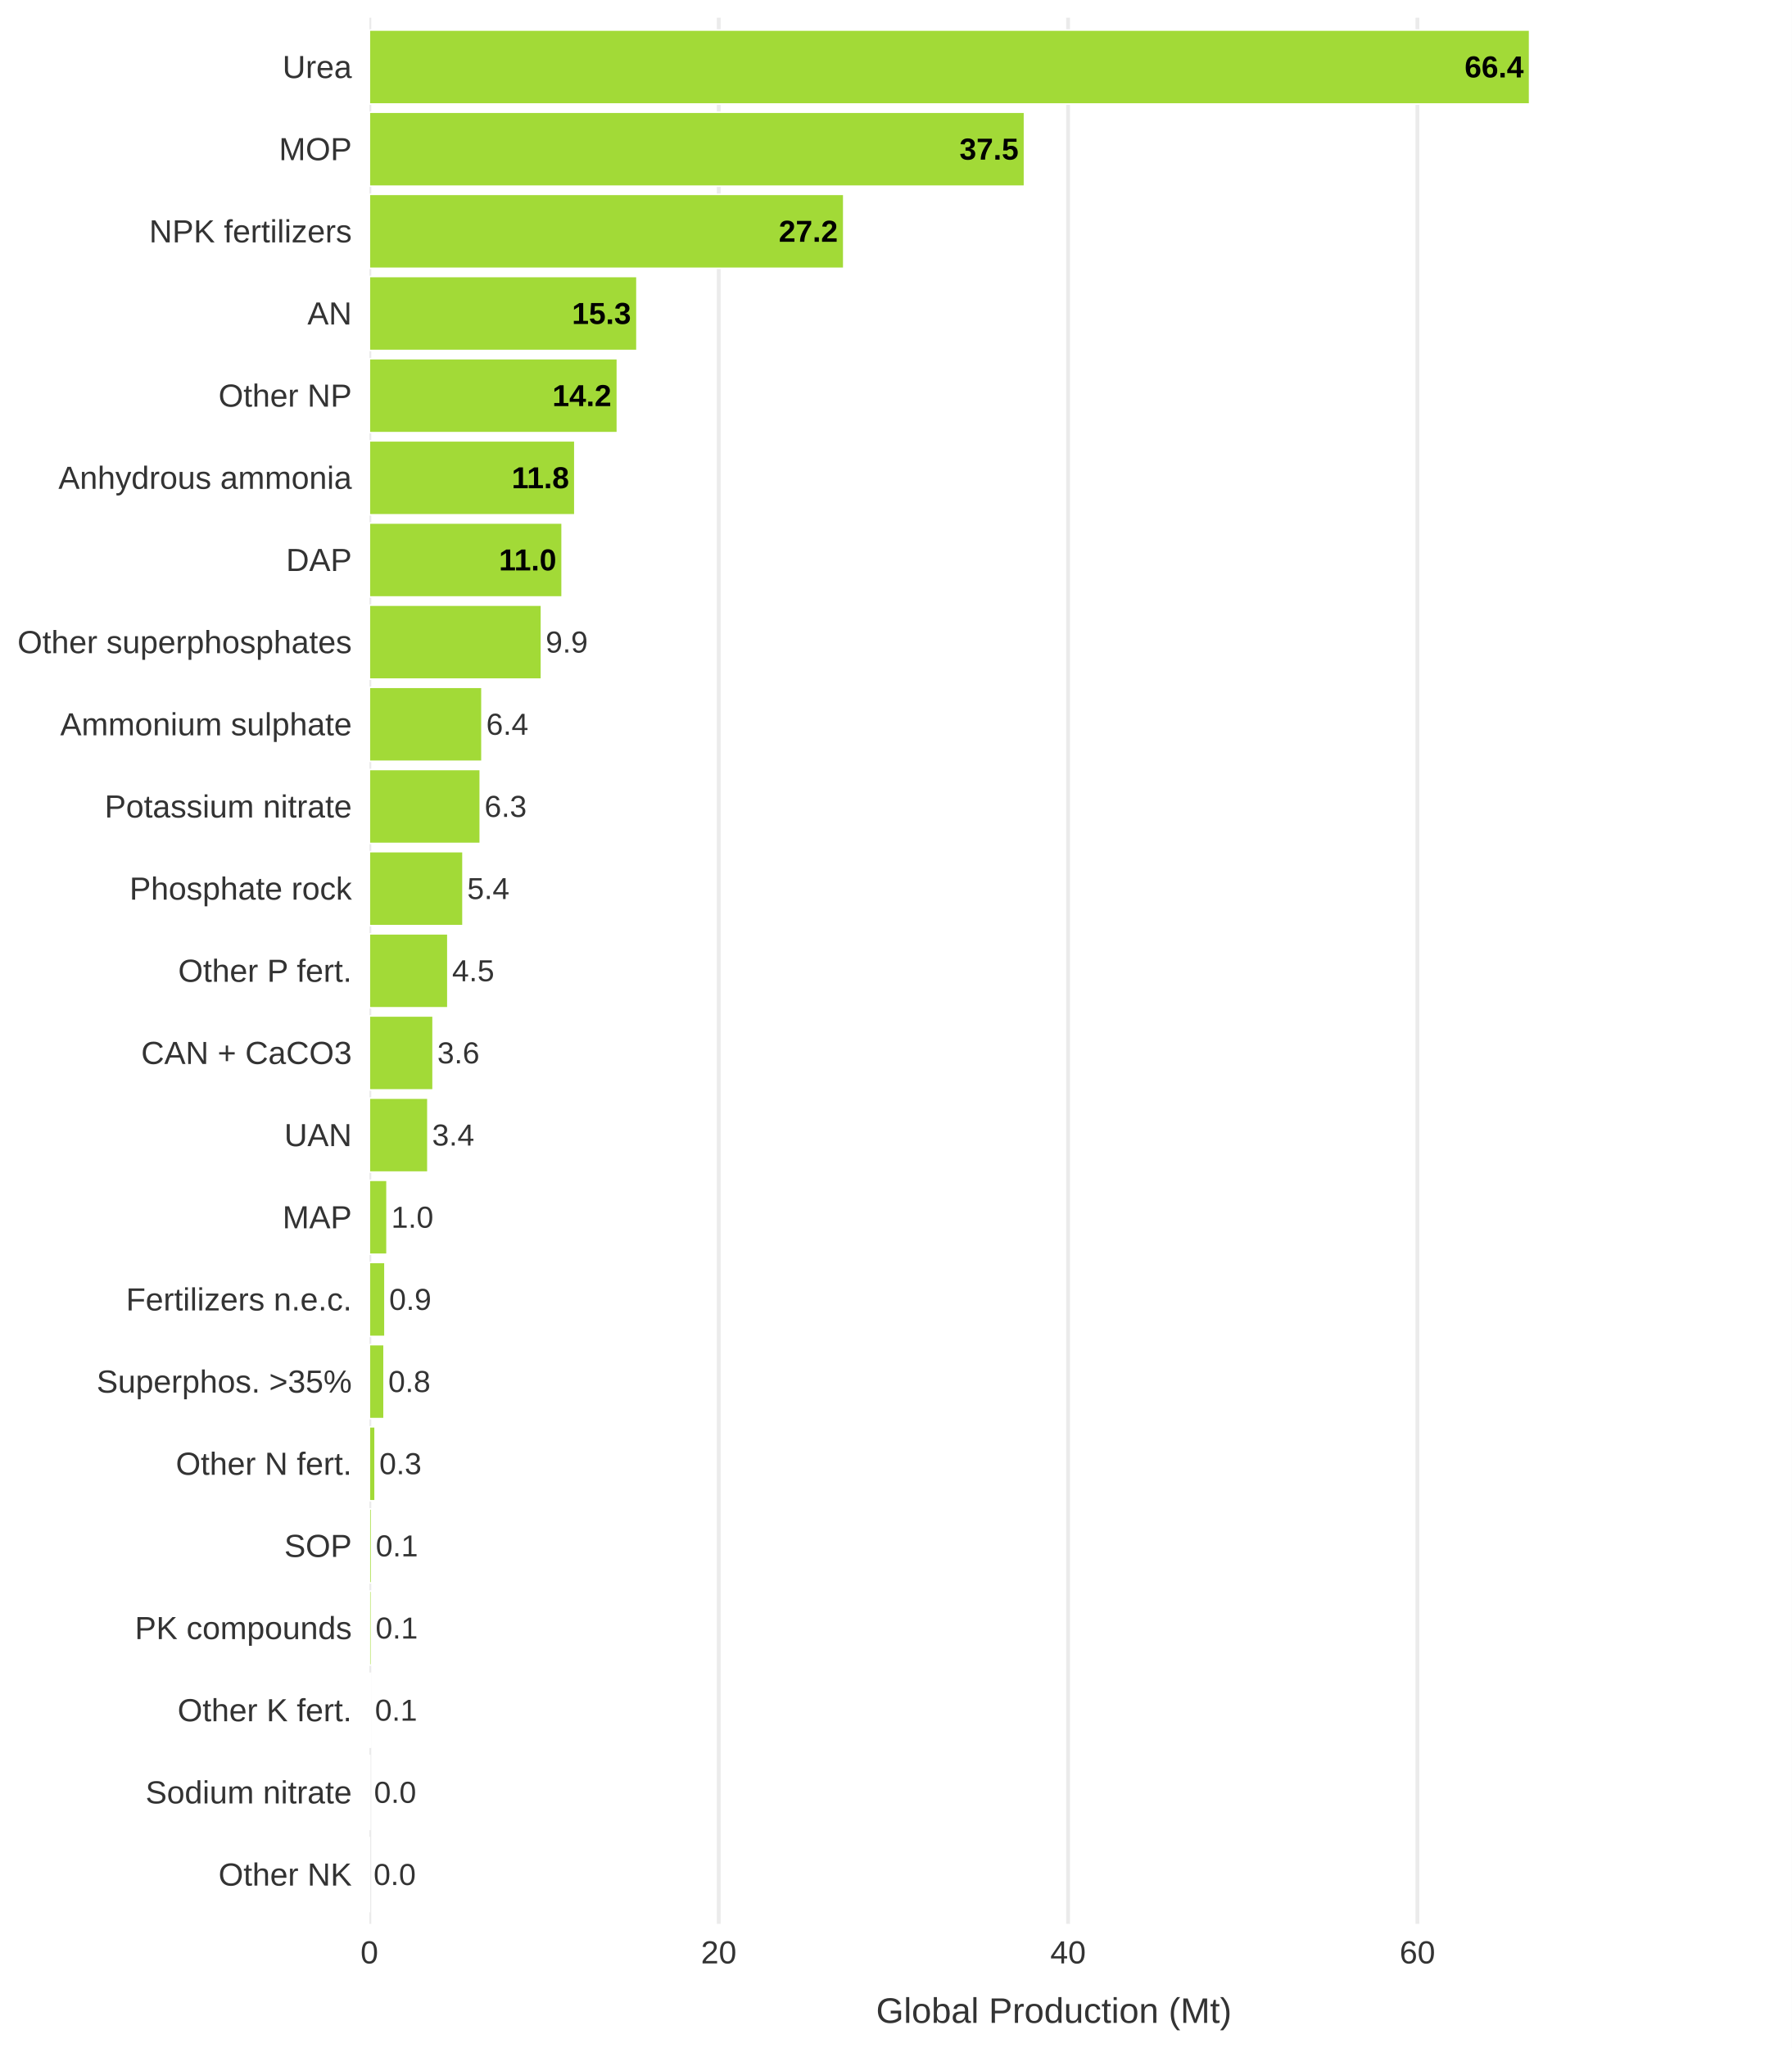
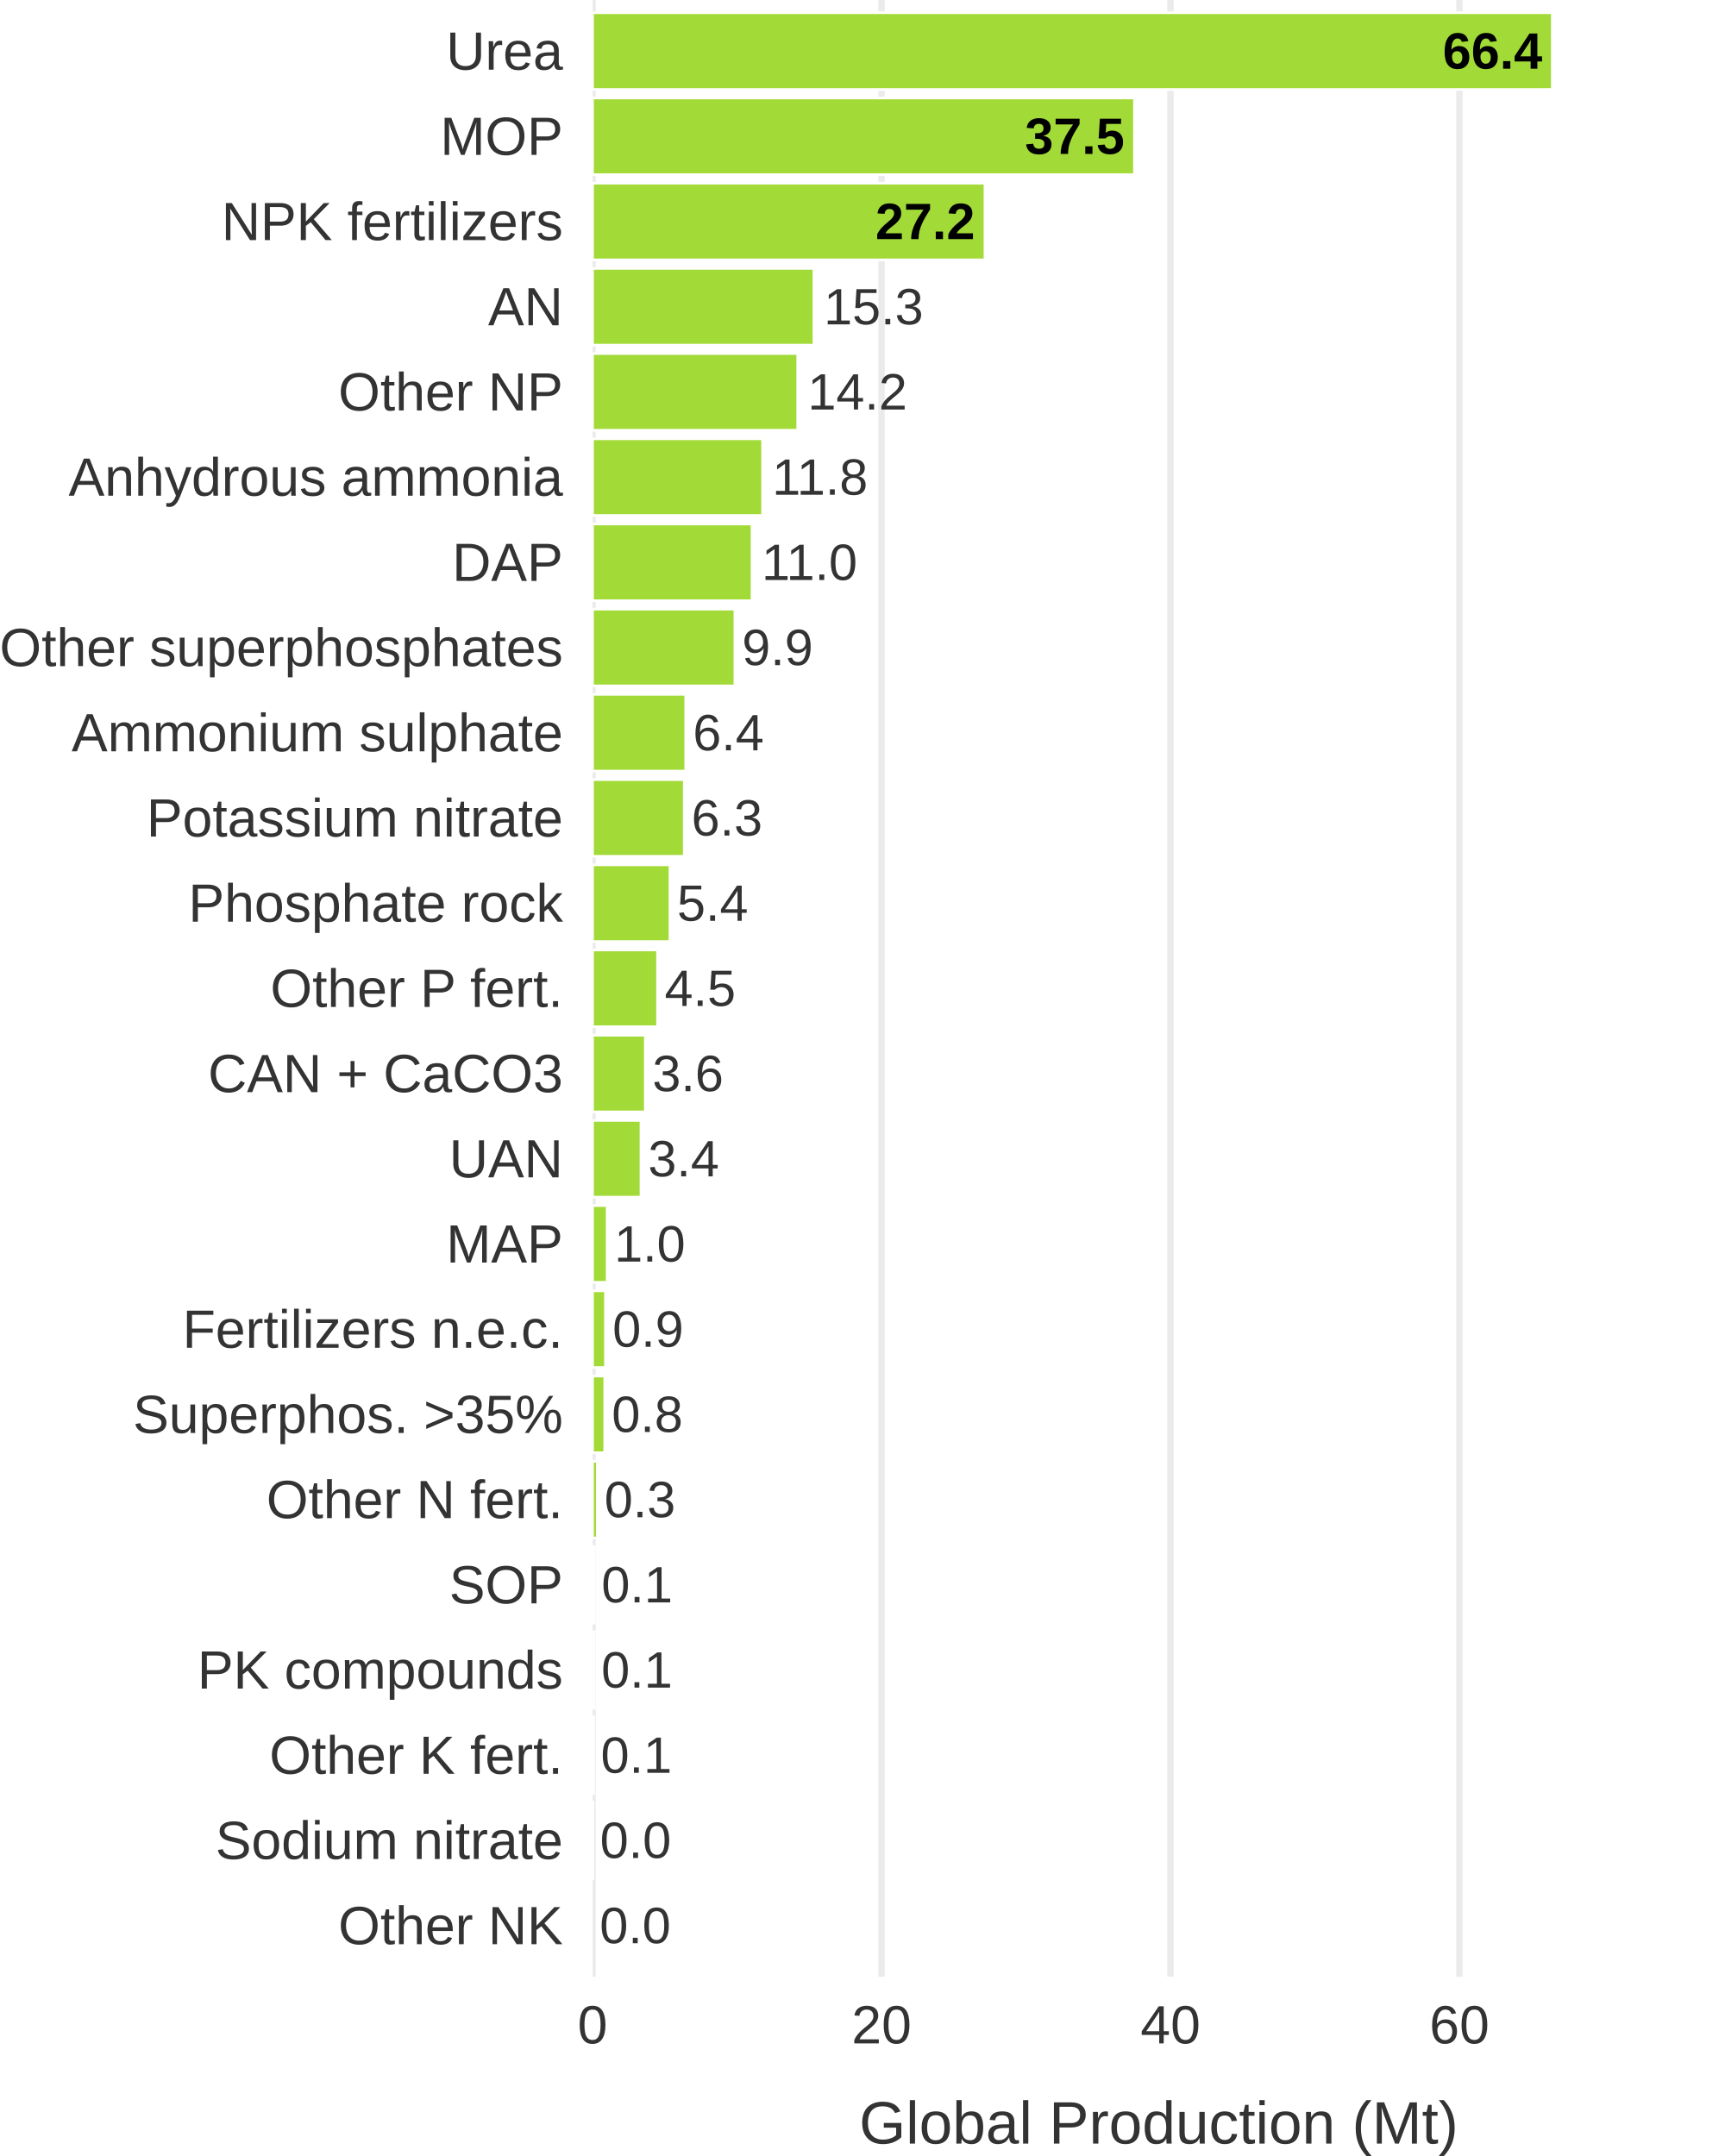
- <svg xmlns="http://www.w3.org/2000/svg" width="504.00pt" height="576.00pt" viewBox="0 0 504.00 576.00">
+ <svg xmlns="http://www.w3.org/2000/svg" width="288.00pt" height="360.00pt" viewBox="0 0 288.00 360.00">
  <g class="svglite">
    <defs>
      <style type="text/css">
    .svglite line, .svglite polyline, .svglite polygon, .svglite path, .svglite rect, .svglite circle {
      fill: none;
      stroke: #000000;
      stroke-linecap: round;
      stroke-linejoin: round;
      stroke-miterlimit: 10.00;
    }
    .svglite text {
      white-space: pre;
    }
    .svglite g.glyphgroup path {
      fill: inherit;
      stroke: none;
    }
  </style>
    </defs>
    <rect width="100%" height="100%" style="stroke: none; fill: #FFFFFF;" />
    <defs>
-       <clipPath id="cpMC4wMHw1MDQuMDB8MC4wMHw1NzYuMDA=">
-         <rect x="0.00" y="0.00" width="504.00" height="576.00" />
+       <clipPath id="cpMC4wMHwyODguMDB8MC4wMHwzNjAuMDA=">
+         <rect x="0.00" y="0.00" width="288.00" height="360.00" />
      </clipPath>
    </defs>
-     <g clip-path="url(#cpMC4wMHw1MDQuMDB8MC4wMHw1NzYuMDA=)">
-       <rect x="0.00" y="0.00" width="504.00" height="576.00" style="stroke-width: 1.07; stroke: none; fill: #FFFFFF;" />
+     <g clip-path="url(#cpMC4wMHwyODguMDB8MC4wMHwzNjAuMDA=)">
+       <rect x="0.00" y="0.00" width="288.00" height="360.00" style="stroke-width: 1.07; stroke: none; fill: #FFFFFF;" />
    </g>
    <defs>
-       <clipPath id="cpMTAzLjkxfDQ4OS4wNnw0Ljk4fDU0MS4wOQ==">
-         <rect x="103.91" y="4.98" width="385.14" height="536.11" />
+       <clipPath id="cpOTguOTN8Mjg4LjAwfDAuMDB8MzMwLjA3">
+         <rect x="98.93" y="0" width="189.07" height="330.07" />
      </clipPath>
    </defs>
-     <g clip-path="url(#cpMTAzLjkxfDQ4OS4wNnw0Ljk4fDU0MS4wOQ==)">
-       <polyline points="103.91,541.09 103.91,4.98 " style="stroke-width: 1.07; stroke: #EBEBEB; stroke-linecap: butt;" />
-       <polyline points="202.19,541.09 202.19,4.98 " style="stroke-width: 1.07; stroke: #EBEBEB; stroke-linecap: butt;" />
-       <polyline points="300.47,541.09 300.47,4.98 " style="stroke-width: 1.07; stroke: #EBEBEB; stroke-linecap: butt;" />
-       <polyline points="398.74,541.09 398.74,4.98 " style="stroke-width: 1.07; stroke: #EBEBEB; stroke-linecap: butt;" />
-       <rect x="103.91" y="8.45" width="326.39" height="20.80" style="stroke-width: 0.43; stroke: #FFFFFF; stroke-linecap: butt; stroke-linejoin: miter; fill: #A2DA37;" />
-       <rect x="103.91" y="31.56" width="184.29" height="20.80" style="stroke-width: 0.43; stroke: #FFFFFF; stroke-linecap: butt; stroke-linejoin: miter; fill: #A2DA37;" />
-       <rect x="103.91" y="54.66" width="133.45" height="20.80" style="stroke-width: 0.43; stroke: #FFFFFF; stroke-linecap: butt; stroke-linejoin: miter; fill: #A2DA37;" />
-       <rect x="103.91" y="77.77" width="75.27" height="20.80" style="stroke-width: 0.43; stroke: #FFFFFF; stroke-linecap: butt; stroke-linejoin: miter; fill: #A2DA37;" />
-       <rect x="103.91" y="100.88" width="69.76" height="20.80" style="stroke-width: 0.43; stroke: #FFFFFF; stroke-linecap: butt; stroke-linejoin: miter; fill: #A2DA37;" />
-       <rect x="103.91" y="123.99" width="57.80" height="20.80" style="stroke-width: 0.43; stroke: #FFFFFF; stroke-linecap: butt; stroke-linejoin: miter; fill: #A2DA37;" />
-       <rect x="103.91" y="147.10" width="54.22" height="20.80" style="stroke-width: 0.43; stroke: #FFFFFF; stroke-linecap: butt; stroke-linejoin: miter; fill: #A2DA37;" />
-       <rect x="103.91" y="170.20" width="48.40" height="20.80" style="stroke-width: 0.43; stroke: #FFFFFF; stroke-linecap: butt; stroke-linejoin: miter; fill: #A2DA37;" />
-       <rect x="103.91" y="193.31" width="31.67" height="20.80" style="stroke-width: 0.43; stroke: #FFFFFF; stroke-linecap: butt; stroke-linejoin: miter; fill: #A2DA37;" />
-       <rect x="103.91" y="216.42" width="31.19" height="20.80" style="stroke-width: 0.43; stroke: #FFFFFF; stroke-linecap: butt; stroke-linejoin: miter; fill: #A2DA37;" />
-       <rect x="103.91" y="239.53" width="26.33" height="20.80" style="stroke-width: 0.43; stroke: #FFFFFF; stroke-linecap: butt; stroke-linejoin: miter; fill: #A2DA37;" />
-       <rect x="103.91" y="262.64" width="22.08" height="20.80" style="stroke-width: 0.43; stroke: #FFFFFF; stroke-linecap: butt; stroke-linejoin: miter; fill: #A2DA37;" />
-       <rect x="103.91" y="285.74" width="17.92" height="20.80" style="stroke-width: 0.43; stroke: #FFFFFF; stroke-linecap: butt; stroke-linejoin: miter; fill: #A2DA37;" />
-       <rect x="103.91" y="308.85" width="16.46" height="20.80" style="stroke-width: 0.43; stroke: #FFFFFF; stroke-linecap: butt; stroke-linejoin: miter; fill: #A2DA37;" />
-       <rect x="103.91" y="331.96" width="4.96" height="20.80" style="stroke-width: 0.43; stroke: #FFFFFF; stroke-linecap: butt; stroke-linejoin: miter; fill: #A2DA37;" />
-       <rect x="103.91" y="355.07" width="4.38" height="20.80" style="stroke-width: 0.43; stroke: #FFFFFF; stroke-linecap: butt; stroke-linejoin: miter; fill: #A2DA37;" />
-       <rect x="103.91" y="378.18" width="4.13" height="20.80" style="stroke-width: 0.43; stroke: #FFFFFF; stroke-linecap: butt; stroke-linejoin: miter; fill: #A2DA37;" />
-       <rect x="103.91" y="401.29" width="1.61" height="20.80" style="stroke-width: 0.43; stroke: #FFFFFF; stroke-linecap: butt; stroke-linejoin: miter; fill: #A2DA37;" />
-       <rect x="103.91" y="424.39" width="0.61" height="20.80" style="stroke-width: 0.43; stroke: #FFFFFF; stroke-linecap: butt; stroke-linejoin: miter; fill: #A2DA37;" />
-       <rect x="103.91" y="447.50" width="0.56" height="20.80" style="stroke-width: 0.43; stroke: #FFFFFF; stroke-linecap: butt; stroke-linejoin: miter; fill: #A2DA37;" />
-       <rect x="103.91" y="470.61" width="0.39" height="20.80" style="stroke-width: 0.43; stroke: #FFFFFF; stroke-linecap: butt; stroke-linejoin: miter; fill: #A2DA37;" />
-       <rect x="103.91" y="493.72" width="0.12" height="20.80" style="stroke-width: 0.43; stroke: #FFFFFF; stroke-linecap: butt; stroke-linejoin: miter; fill: #A2DA37;" />
-       <rect x="103.91" y="516.83" width="0.001" height="20.80" style="stroke-width: 0.43; stroke: #FFFFFF; stroke-linecap: butt; stroke-linejoin: miter; fill: #A2DA37;" />
-       <text x="428.64" y="21.78" text-anchor="end" style="font-size: 8.54px; font-weight: bold; font-family: &quot;Arimo&quot;;" textLength="16.62px" lengthAdjust="spacingAndGlyphs">66.4</text>
-       <text x="286.54" y="44.89" text-anchor="end" style="font-size: 8.54px; font-weight: bold; font-family: &quot;Arimo&quot;;" textLength="16.62px" lengthAdjust="spacingAndGlyphs">37.5</text>
-       <text x="235.70" y="68.00" text-anchor="end" style="font-size: 8.54px; font-weight: bold; font-family: &quot;Arimo&quot;;" textLength="16.62px" lengthAdjust="spacingAndGlyphs">27.2</text>
-       <text x="177.52" y="91.11" text-anchor="end" style="font-size: 8.54px; font-weight: bold; font-family: &quot;Arimo&quot;;" textLength="16.62px" lengthAdjust="spacingAndGlyphs">15.3</text>
-       <text x="172.01" y="114.22" text-anchor="end" style="font-size: 8.54px; font-weight: bold; font-family: &quot;Arimo&quot;;" textLength="16.62px" lengthAdjust="spacingAndGlyphs">14.2</text>
-       <text x="160.10" y="137.32" text-anchor="end" style="font-size: 8.54px; font-weight: bold; font-family: &quot;Arimo&quot;;" textLength="16.16px" lengthAdjust="spacingAndGlyphs">11.8</text>
-       <text x="156.52" y="160.43" text-anchor="end" style="font-size: 8.54px; font-weight: bold; font-family: &quot;Arimo&quot;;" textLength="16.16px" lengthAdjust="spacingAndGlyphs">11.0</text>
-       <text x="153.50" y="183.54" style="font-size: 8.54px;fill: #333333; font-family: &quot;Arimo&quot;;" textLength="11.88px" lengthAdjust="spacingAndGlyphs">9.9</text>
-       <text x="136.77" y="206.65" style="font-size: 8.54px;fill: #333333; font-family: &quot;Arimo&quot;;" textLength="11.88px" lengthAdjust="spacingAndGlyphs">6.4</text>
-       <text x="136.29" y="229.76" style="font-size: 8.54px;fill: #333333; font-family: &quot;Arimo&quot;;" textLength="11.88px" lengthAdjust="spacingAndGlyphs">6.3</text>
-       <text x="131.43" y="252.86" style="font-size: 8.54px;fill: #333333; font-family: &quot;Arimo&quot;;" textLength="11.88px" lengthAdjust="spacingAndGlyphs">5.4</text>
-       <text x="127.18" y="275.97" style="font-size: 8.54px;fill: #333333; font-family: &quot;Arimo&quot;;" textLength="11.88px" lengthAdjust="spacingAndGlyphs">4.5</text>
-       <text x="123.02" y="299.08" style="font-size: 8.54px;fill: #333333; font-family: &quot;Arimo&quot;;" textLength="11.88px" lengthAdjust="spacingAndGlyphs">3.6</text>
-       <text x="121.56" y="322.19" style="font-size: 8.54px;fill: #333333; font-family: &quot;Arimo&quot;;" textLength="11.88px" lengthAdjust="spacingAndGlyphs">3.4</text>
-       <text x="110.06" y="345.30" style="font-size: 8.54px;fill: #333333; font-family: &quot;Arimo&quot;;" textLength="11.88px" lengthAdjust="spacingAndGlyphs">1.0</text>
-       <text x="109.48" y="368.41" style="font-size: 8.54px;fill: #333333; font-family: &quot;Arimo&quot;;" textLength="11.88px" lengthAdjust="spacingAndGlyphs">0.9</text>
-       <text x="109.23" y="391.51" style="font-size: 8.54px;fill: #333333; font-family: &quot;Arimo&quot;;" textLength="11.88px" lengthAdjust="spacingAndGlyphs">0.8</text>
-       <text x="106.71" y="414.62" style="font-size: 8.54px;fill: #333333; font-family: &quot;Arimo&quot;;" textLength="11.88px" lengthAdjust="spacingAndGlyphs">0.3</text>
-       <text x="105.71" y="437.73" style="font-size: 8.54px;fill: #333333; font-family: &quot;Arimo&quot;;" textLength="11.88px" lengthAdjust="spacingAndGlyphs">0.1</text>
-       <text x="105.66" y="460.84" style="font-size: 8.54px;fill: #333333; font-family: &quot;Arimo&quot;;" textLength="11.88px" lengthAdjust="spacingAndGlyphs">0.1</text>
-       <text x="105.49" y="483.95" style="font-size: 8.54px;fill: #333333; font-family: &quot;Arimo&quot;;" textLength="11.88px" lengthAdjust="spacingAndGlyphs">0.1</text>
-       <text x="105.22" y="507.05" style="font-size: 8.54px;fill: #333333; font-family: &quot;Arimo&quot;;" textLength="11.88px" lengthAdjust="spacingAndGlyphs">0.0</text>
-       <text x="105.10" y="530.16" style="font-size: 8.54px;fill: #333333; font-family: &quot;Arimo&quot;;" textLength="11.88px" lengthAdjust="spacingAndGlyphs">0.0</text>
+     <g clip-path="url(#cpOTguOTN8Mjg4LjAwfDAuMDB8MzMwLjA3)">
+       <polyline points="98.93,330.07 98.93,0 " style="stroke-width: 1.07; stroke: #EBEBEB; stroke-linecap: butt;" />
+       <polyline points="147.18,330.07 147.18,0 " style="stroke-width: 1.07; stroke: #EBEBEB; stroke-linecap: butt;" />
+       <polyline points="195.42,330.07 195.42,0 " style="stroke-width: 1.07; stroke: #EBEBEB; stroke-linecap: butt;" />
+       <polyline points="243.66,330.07 243.66,0 " style="stroke-width: 1.07; stroke: #EBEBEB; stroke-linecap: butt;" />
+       <rect x="98.93" y="2.13" width="160.23" height="12.80" style="stroke-width: 0.43; stroke: #FFFFFF; stroke-linecap: butt; stroke-linejoin: miter; fill: #A2DA37;" />
+       <rect x="98.93" y="16.36" width="90.47" height="12.80" style="stroke-width: 0.43; stroke: #FFFFFF; stroke-linecap: butt; stroke-linejoin: miter; fill: #A2DA37;" />
+       <rect x="98.93" y="30.59" width="65.51" height="12.80" style="stroke-width: 0.43; stroke: #FFFFFF; stroke-linecap: butt; stroke-linejoin: miter; fill: #A2DA37;" />
+       <rect x="98.93" y="44.82" width="36.95" height="12.80" style="stroke-width: 0.43; stroke: #FFFFFF; stroke-linecap: butt; stroke-linejoin: miter; fill: #A2DA37;" />
+       <rect x="98.93" y="59.04" width="34.25" height="12.80" style="stroke-width: 0.43; stroke: #FFFFFF; stroke-linecap: butt; stroke-linejoin: miter; fill: #A2DA37;" />
+       <rect x="98.93" y="73.27" width="28.38" height="12.80" style="stroke-width: 0.43; stroke: #FFFFFF; stroke-linecap: butt; stroke-linejoin: miter; fill: #A2DA37;" />
+       <rect x="98.93" y="87.50" width="26.62" height="12.80" style="stroke-width: 0.43; stroke: #FFFFFF; stroke-linecap: butt; stroke-linejoin: miter; fill: #A2DA37;" />
+       <rect x="98.93" y="101.72" width="23.76" height="12.80" style="stroke-width: 0.43; stroke: #FFFFFF; stroke-linecap: butt; stroke-linejoin: miter; fill: #A2DA37;" />
+       <rect x="98.93" y="115.95" width="15.55" height="12.80" style="stroke-width: 0.43; stroke: #FFFFFF; stroke-linecap: butt; stroke-linejoin: miter; fill: #A2DA37;" />
+       <rect x="98.93" y="130.18" width="15.31" height="12.80" style="stroke-width: 0.43; stroke: #FFFFFF; stroke-linecap: butt; stroke-linejoin: miter; fill: #A2DA37;" />
+       <rect x="98.93" y="144.41" width="12.92" height="12.80" style="stroke-width: 0.43; stroke: #FFFFFF; stroke-linecap: butt; stroke-linejoin: miter; fill: #A2DA37;" />
+       <rect x="98.93" y="158.63" width="10.84" height="12.80" style="stroke-width: 0.43; stroke: #FFFFFF; stroke-linecap: butt; stroke-linejoin: miter; fill: #A2DA37;" />
+       <rect x="98.93" y="172.86" width="8.80" height="12.80" style="stroke-width: 0.43; stroke: #FFFFFF; stroke-linecap: butt; stroke-linejoin: miter; fill: #A2DA37;" />
+       <rect x="98.93" y="187.09" width="8.08" height="12.80" style="stroke-width: 0.43; stroke: #FFFFFF; stroke-linecap: butt; stroke-linejoin: miter; fill: #A2DA37;" />
+       <rect x="98.93" y="201.31" width="2.43" height="12.80" style="stroke-width: 0.43; stroke: #FFFFFF; stroke-linecap: butt; stroke-linejoin: miter; fill: #A2DA37;" />
+       <rect x="98.93" y="215.54" width="2.15" height="12.80" style="stroke-width: 0.43; stroke: #FFFFFF; stroke-linecap: butt; stroke-linejoin: miter; fill: #A2DA37;" />
+       <rect x="98.93" y="229.77" width="2.03" height="12.80" style="stroke-width: 0.43; stroke: #FFFFFF; stroke-linecap: butt; stroke-linejoin: miter; fill: #A2DA37;" />
+       <rect x="98.93" y="244.00" width="0.79" height="12.80" style="stroke-width: 0.43; stroke: #FFFFFF; stroke-linecap: butt; stroke-linejoin: miter; fill: #A2DA37;" />
+       <rect x="98.93" y="258.22" width="0.30" height="12.80" style="stroke-width: 0.43; stroke: #FFFFFF; stroke-linecap: butt; stroke-linejoin: miter; fill: #A2DA37;" />
+       <rect x="98.93" y="272.45" width="0.28" height="12.80" style="stroke-width: 0.43; stroke: #FFFFFF; stroke-linecap: butt; stroke-linejoin: miter; fill: #A2DA37;" />
+       <rect x="98.93" y="286.68" width="0.19" height="12.80" style="stroke-width: 0.43; stroke: #FFFFFF; stroke-linecap: butt; stroke-linejoin: miter; fill: #A2DA37;" />
+       <rect x="98.93" y="300.90" width="0.061" height="12.80" style="stroke-width: 0.43; stroke: #FFFFFF; stroke-linecap: butt; stroke-linejoin: miter; fill: #A2DA37;" />
+       <rect x="98.93" y="315.13" width="0" height="12.80" style="stroke-width: 0.43; stroke: #FFFFFF; stroke-linecap: butt; stroke-linejoin: miter; fill: #A2DA37;" />
+       <text x="257.50" y="11.47" text-anchor="end" style="font-size: 8.54px; font-weight: bold; font-family: &quot;Arimo&quot;;" textLength="16.62px" lengthAdjust="spacingAndGlyphs">66.4</text>
+       <text x="187.74" y="25.70" text-anchor="end" style="font-size: 8.54px; font-weight: bold; font-family: &quot;Arimo&quot;;" textLength="16.62px" lengthAdjust="spacingAndGlyphs">37.5</text>
+       <text x="162.78" y="39.93" text-anchor="end" style="font-size: 8.54px; font-weight: bold; font-family: &quot;Arimo&quot;;" textLength="16.62px" lengthAdjust="spacingAndGlyphs">27.2</text>
+       <text x="137.54" y="54.16" style="font-size: 8.54px;fill: #333333; font-family: &quot;Arimo&quot;;" textLength="16.62px" lengthAdjust="spacingAndGlyphs">15.3</text>
+       <text x="134.84" y="68.38" style="font-size: 8.54px;fill: #333333; font-family: &quot;Arimo&quot;;" textLength="16.62px" lengthAdjust="spacingAndGlyphs">14.2</text>
+       <text x="128.91" y="82.61" style="font-size: 8.54px;fill: #333333; font-family: &quot;Arimo&quot;;" textLength="15.98px" lengthAdjust="spacingAndGlyphs">11.8</text>
+       <text x="127.15" y="96.84" style="font-size: 8.54px;fill: #333333; font-family: &quot;Arimo&quot;;" textLength="15.98px" lengthAdjust="spacingAndGlyphs">11.0</text>
+       <text x="123.88" y="111.06" style="font-size: 8.54px;fill: #333333; font-family: &quot;Arimo&quot;;" textLength="11.88px" lengthAdjust="spacingAndGlyphs">9.9</text>
+       <text x="115.67" y="125.29" style="font-size: 8.54px;fill: #333333; font-family: &quot;Arimo&quot;;" textLength="11.88px" lengthAdjust="spacingAndGlyphs">6.4</text>
+       <text x="115.43" y="139.52" style="font-size: 8.54px;fill: #333333; font-family: &quot;Arimo&quot;;" textLength="11.88px" lengthAdjust="spacingAndGlyphs">6.3</text>
+       <text x="113.04" y="153.75" style="font-size: 8.54px;fill: #333333; font-family: &quot;Arimo&quot;;" textLength="11.88px" lengthAdjust="spacingAndGlyphs">5.4</text>
+       <text x="110.96" y="167.97" style="font-size: 8.54px;fill: #333333; font-family: &quot;Arimo&quot;;" textLength="11.88px" lengthAdjust="spacingAndGlyphs">4.5</text>
+       <text x="108.92" y="182.20" style="font-size: 8.54px;fill: #333333; font-family: &quot;Arimo&quot;;" textLength="11.88px" lengthAdjust="spacingAndGlyphs">3.6</text>
+       <text x="108.20" y="196.43" style="font-size: 8.54px;fill: #333333; font-family: &quot;Arimo&quot;;" textLength="11.88px" lengthAdjust="spacingAndGlyphs">3.4</text>
+       <text x="102.55" y="210.65" style="font-size: 8.54px;fill: #333333; font-family: &quot;Arimo&quot;;" textLength="11.88px" lengthAdjust="spacingAndGlyphs">1.0</text>
+       <text x="102.27" y="224.88" style="font-size: 8.54px;fill: #333333; font-family: &quot;Arimo&quot;;" textLength="11.88px" lengthAdjust="spacingAndGlyphs">0.9</text>
+       <text x="102.14" y="239.11" style="font-size: 8.54px;fill: #333333; font-family: &quot;Arimo&quot;;" textLength="11.88px" lengthAdjust="spacingAndGlyphs">0.8</text>
+       <text x="100.91" y="253.34" style="font-size: 8.54px;fill: #333333; font-family: &quot;Arimo&quot;;" textLength="11.88px" lengthAdjust="spacingAndGlyphs">0.3</text>
+       <text x="100.42" y="267.56" style="font-size: 8.54px;fill: #333333; font-family: &quot;Arimo&quot;;" textLength="11.88px" lengthAdjust="spacingAndGlyphs">0.1</text>
+       <text x="100.40" y="281.79" style="font-size: 8.54px;fill: #333333; font-family: &quot;Arimo&quot;;" textLength="11.88px" lengthAdjust="spacingAndGlyphs">0.1</text>
+       <text x="100.31" y="296.02" style="font-size: 8.54px;fill: #333333; font-family: &quot;Arimo&quot;;" textLength="11.88px" lengthAdjust="spacingAndGlyphs">0.1</text>
+       <text x="100.18" y="310.24" style="font-size: 8.54px;fill: #333333; font-family: &quot;Arimo&quot;;" textLength="11.88px" lengthAdjust="spacingAndGlyphs">0.0</text>
+       <text x="100.12" y="324.47" style="font-size: 8.54px;fill: #333333; font-family: &quot;Arimo&quot;;" textLength="11.88px" lengthAdjust="spacingAndGlyphs">0.0</text>
    </g>
-     <g clip-path="url(#cpMC4wMHw1MDQuMDB8MC4wMHw1NzYuMDA=)">
-       <text x="98.98" y="530.32" text-anchor="end" style="font-size: 9.00px;fill: #333333; font-family: &quot;Arimo&quot;;" textLength="37.50px" lengthAdjust="spacingAndGlyphs">Other NK</text>
-       <text x="98.98" y="507.21" text-anchor="end" style="font-size: 9.00px;fill: #333333; font-family: &quot;Arimo&quot;;" textLength="58.00px" lengthAdjust="spacingAndGlyphs">Sodium nitrate</text>
-       <text x="98.98" y="484.10" text-anchor="end" style="font-size: 9.00px;fill: #333333; font-family: &quot;Arimo&quot;;" textLength="49.00px" lengthAdjust="spacingAndGlyphs">Other K fert.</text>
-       <text x="98.98" y="461.00" text-anchor="end" style="font-size: 9.00px;fill: #333333; font-family: &quot;Arimo&quot;;" textLength="61.00px" lengthAdjust="spacingAndGlyphs">PK compounds</text>
-       <text x="98.98" y="437.89" text-anchor="end" style="font-size: 9.00px;fill: #333333; font-family: &quot;Arimo&quot;;" textLength="19.00px" lengthAdjust="spacingAndGlyphs">SOP</text>
-       <text x="98.98" y="414.78" text-anchor="end" style="font-size: 9.00px;fill: #333333; font-family: &quot;Arimo&quot;;" textLength="49.50px" lengthAdjust="spacingAndGlyphs">Other N fert.</text>
-       <text x="98.98" y="391.67" text-anchor="end" style="font-size: 9.00px;fill: #333333; font-family: &quot;Arimo&quot;;" textLength="71.75px" lengthAdjust="spacingAndGlyphs">Superphos. &gt;35%</text>
-       <text x="98.98" y="368.56" text-anchor="end" style="font-size: 9.00px;fill: #333333; font-family: &quot;Arimo&quot;;" textLength="63.50px" lengthAdjust="spacingAndGlyphs">Fertilizers n.e.c.</text>
-       <text x="98.98" y="345.46" text-anchor="end" style="font-size: 9.00px;fill: #333333; font-family: &quot;Arimo&quot;;" textLength="19.50px" lengthAdjust="spacingAndGlyphs">MAP</text>
-       <text x="98.98" y="322.35" text-anchor="end" style="font-size: 9.00px;fill: #333333; font-family: &quot;Arimo&quot;;" textLength="19.00px" lengthAdjust="spacingAndGlyphs">UAN</text>
-       <text x="98.98" y="299.24" text-anchor="end" style="font-size: 9.00px;fill: #333333; font-family: &quot;Arimo&quot;;" textLength="59.25px" lengthAdjust="spacingAndGlyphs">CAN + CaCO3</text>
-       <text x="98.98" y="276.13" text-anchor="end" style="font-size: 9.00px;fill: #333333; font-family: &quot;Arimo&quot;;" textLength="48.84px" lengthAdjust="spacingAndGlyphs">Other P fert.</text>
-       <text x="98.98" y="253.02" text-anchor="end" style="font-size: 9.00px;fill: #333333; font-family: &quot;Arimo&quot;;" textLength="62.50px" lengthAdjust="spacingAndGlyphs">Phosphate rock</text>
-       <text x="98.98" y="229.92" text-anchor="end" style="font-size: 9.00px;fill: #333333; font-family: &quot;Arimo&quot;;" textLength="69.50px" lengthAdjust="spacingAndGlyphs">Potassium nitrate</text>
-       <text x="98.98" y="206.81" text-anchor="end" style="font-size: 9.00px;fill: #333333; font-family: &quot;Arimo&quot;;" textLength="82.00px" lengthAdjust="spacingAndGlyphs">Ammonium sulphate</text>
-       <text x="98.98" y="183.70" text-anchor="end" style="font-size: 9.00px;fill: #333333; font-family: &quot;Arimo&quot;;" textLength="94.00px" lengthAdjust="spacingAndGlyphs">Other superphosphates</text>
-       <text x="98.98" y="160.59" text-anchor="end" style="font-size: 9.00px;fill: #333333; font-family: &quot;Arimo&quot;;" textLength="18.50px" lengthAdjust="spacingAndGlyphs">DAP</text>
-       <text x="98.98" y="137.48" text-anchor="end" style="font-size: 9.00px;fill: #333333; font-family: &quot;Arimo&quot;;" textLength="82.50px" lengthAdjust="spacingAndGlyphs">Anhydrous ammonia</text>
-       <text x="98.98" y="114.37" text-anchor="end" style="font-size: 9.00px;fill: #333333; font-family: &quot;Arimo&quot;;" textLength="37.50px" lengthAdjust="spacingAndGlyphs">Other NP</text>
-       <text x="98.98" y="91.27" text-anchor="end" style="font-size: 9.00px;fill: #333333; font-family: &quot;Arimo&quot;;" textLength="12.50px" lengthAdjust="spacingAndGlyphs">AN</text>
-       <text x="98.98" y="68.16" text-anchor="end" style="font-size: 9.00px;fill: #333333; font-family: &quot;Arimo&quot;;" textLength="57.00px" lengthAdjust="spacingAndGlyphs">NPK fertilizers</text>
-       <text x="98.98" y="45.05" text-anchor="end" style="font-size: 9.00px;fill: #333333; font-family: &quot;Arimo&quot;;" textLength="20.50px" lengthAdjust="spacingAndGlyphs">MOP</text>
-       <text x="98.98" y="21.94" text-anchor="end" style="font-size: 9.00px;fill: #333333; font-family: &quot;Arimo&quot;;" textLength="19.50px" lengthAdjust="spacingAndGlyphs">Urea</text>
-       <text x="103.91" y="552.21" text-anchor="middle" style="font-size: 9.00px;fill: #333333; font-family: &quot;Arimo&quot;;" textLength="5.00px" lengthAdjust="spacingAndGlyphs">0</text>
-       <text x="202.19" y="552.21" text-anchor="middle" style="font-size: 9.00px;fill: #333333; font-family: &quot;Arimo&quot;;" textLength="10.00px" lengthAdjust="spacingAndGlyphs">20</text>
-       <text x="300.47" y="552.21" text-anchor="middle" style="font-size: 9.00px;fill: #333333; font-family: &quot;Arimo&quot;;" textLength="10.00px" lengthAdjust="spacingAndGlyphs">40</text>
-       <text x="398.74" y="552.21" text-anchor="middle" style="font-size: 9.00px;fill: #333333; font-family: &quot;Arimo&quot;;" textLength="10.00px" lengthAdjust="spacingAndGlyphs">60</text>
-       <text x="296.48" y="568.94" text-anchor="middle" style="font-size: 10.00px;fill: #333333; font-family: &quot;Arimo&quot;;" textLength="100.05px" lengthAdjust="spacingAndGlyphs">Global Production (Mt)</text>
+     <g clip-path="url(#cpMC4wMHwyODguMDB8MC4wMHwzNjAuMDA=)">
+       <text x="94.00" y="324.63" text-anchor="end" style="font-size: 9.00px;fill: #333333; font-family: &quot;Arimo&quot;;" textLength="37.50px" lengthAdjust="spacingAndGlyphs">Other NK</text>
+       <text x="94.00" y="310.40" text-anchor="end" style="font-size: 9.00px;fill: #333333; font-family: &quot;Arimo&quot;;" textLength="58.00px" lengthAdjust="spacingAndGlyphs">Sodium nitrate</text>
+       <text x="94.00" y="296.18" text-anchor="end" style="font-size: 9.00px;fill: #333333; font-family: &quot;Arimo&quot;;" textLength="49.00px" lengthAdjust="spacingAndGlyphs">Other K fert.</text>
+       <text x="94.00" y="281.95" text-anchor="end" style="font-size: 9.00px;fill: #333333; font-family: &quot;Arimo&quot;;" textLength="61.00px" lengthAdjust="spacingAndGlyphs">PK compounds</text>
+       <text x="94.00" y="267.72" text-anchor="end" style="font-size: 9.00px;fill: #333333; font-family: &quot;Arimo&quot;;" textLength="19.00px" lengthAdjust="spacingAndGlyphs">SOP</text>
+       <text x="94.00" y="253.49" text-anchor="end" style="font-size: 9.00px;fill: #333333; font-family: &quot;Arimo&quot;;" textLength="49.50px" lengthAdjust="spacingAndGlyphs">Other N fert.</text>
+       <text x="94.00" y="239.27" text-anchor="end" style="font-size: 9.00px;fill: #333333; font-family: &quot;Arimo&quot;;" textLength="71.75px" lengthAdjust="spacingAndGlyphs">Superphos. &gt;35%</text>
+       <text x="94.00" y="225.04" text-anchor="end" style="font-size: 9.00px;fill: #333333; font-family: &quot;Arimo&quot;;" textLength="63.50px" lengthAdjust="spacingAndGlyphs">Fertilizers n.e.c.</text>
+       <text x="94.00" y="210.81" text-anchor="end" style="font-size: 9.00px;fill: #333333; font-family: &quot;Arimo&quot;;" textLength="19.50px" lengthAdjust="spacingAndGlyphs">MAP</text>
+       <text x="94.00" y="196.59" text-anchor="end" style="font-size: 9.00px;fill: #333333; font-family: &quot;Arimo&quot;;" textLength="19.00px" lengthAdjust="spacingAndGlyphs">UAN</text>
+       <text x="94.00" y="182.36" text-anchor="end" style="font-size: 9.00px;fill: #333333; font-family: &quot;Arimo&quot;;" textLength="59.25px" lengthAdjust="spacingAndGlyphs">CAN + CaCO3</text>
+       <text x="94.00" y="168.13" text-anchor="end" style="font-size: 9.00px;fill: #333333; font-family: &quot;Arimo&quot;;" textLength="48.84px" lengthAdjust="spacingAndGlyphs">Other P fert.</text>
+       <text x="94.00" y="153.90" text-anchor="end" style="font-size: 9.00px;fill: #333333; font-family: &quot;Arimo&quot;;" textLength="62.50px" lengthAdjust="spacingAndGlyphs">Phosphate rock</text>
+       <text x="94.00" y="139.68" text-anchor="end" style="font-size: 9.00px;fill: #333333; font-family: &quot;Arimo&quot;;" textLength="69.50px" lengthAdjust="spacingAndGlyphs">Potassium nitrate</text>
+       <text x="94.00" y="125.45" text-anchor="end" style="font-size: 9.00px;fill: #333333; font-family: &quot;Arimo&quot;;" textLength="82.00px" lengthAdjust="spacingAndGlyphs">Ammonium sulphate</text>
+       <text x="94.00" y="111.22" text-anchor="end" style="font-size: 9.00px;fill: #333333; font-family: &quot;Arimo&quot;;" textLength="94.00px" lengthAdjust="spacingAndGlyphs">Other superphosphates</text>
+       <text x="94.00" y="97.00" text-anchor="end" style="font-size: 9.00px;fill: #333333; font-family: &quot;Arimo&quot;;" textLength="18.50px" lengthAdjust="spacingAndGlyphs">DAP</text>
+       <text x="94.00" y="82.77" text-anchor="end" style="font-size: 9.00px;fill: #333333; font-family: &quot;Arimo&quot;;" textLength="82.50px" lengthAdjust="spacingAndGlyphs">Anhydrous ammonia</text>
+       <text x="94.00" y="68.54" text-anchor="end" style="font-size: 9.00px;fill: #333333; font-family: &quot;Arimo&quot;;" textLength="37.50px" lengthAdjust="spacingAndGlyphs">Other NP</text>
+       <text x="94.00" y="54.31" text-anchor="end" style="font-size: 9.00px;fill: #333333; font-family: &quot;Arimo&quot;;" textLength="12.50px" lengthAdjust="spacingAndGlyphs">AN</text>
+       <text x="94.00" y="40.09" text-anchor="end" style="font-size: 9.00px;fill: #333333; font-family: &quot;Arimo&quot;;" textLength="57.00px" lengthAdjust="spacingAndGlyphs">NPK fertilizers</text>
+       <text x="94.00" y="25.86" text-anchor="end" style="font-size: 9.00px;fill: #333333; font-family: &quot;Arimo&quot;;" textLength="20.50px" lengthAdjust="spacingAndGlyphs">MOP</text>
+       <text x="94.00" y="11.63" text-anchor="end" style="font-size: 9.00px;fill: #333333; font-family: &quot;Arimo&quot;;" textLength="19.50px" lengthAdjust="spacingAndGlyphs">Urea</text>
+       <text x="98.93" y="341.19" text-anchor="middle" style="font-size: 9.00px;fill: #333333; font-family: &quot;Arimo&quot;;" textLength="5.00px" lengthAdjust="spacingAndGlyphs">0</text>
+       <text x="147.18" y="341.19" text-anchor="middle" style="font-size: 9.00px;fill: #333333; font-family: &quot;Arimo&quot;;" textLength="10.00px" lengthAdjust="spacingAndGlyphs">20</text>
+       <text x="195.42" y="341.19" text-anchor="middle" style="font-size: 9.00px;fill: #333333; font-family: &quot;Arimo&quot;;" textLength="10.00px" lengthAdjust="spacingAndGlyphs">40</text>
+       <text x="243.66" y="341.19" text-anchor="middle" style="font-size: 9.00px;fill: #333333; font-family: &quot;Arimo&quot;;" textLength="10.00px" lengthAdjust="spacingAndGlyphs">60</text>
+       <text x="193.47" y="357.92" text-anchor="middle" style="font-size: 10.00px;fill: #333333; font-family: &quot;Arimo&quot;;" textLength="100.05px" lengthAdjust="spacingAndGlyphs">Global Production (Mt)</text>
    </g>
  </g>
</svg>
